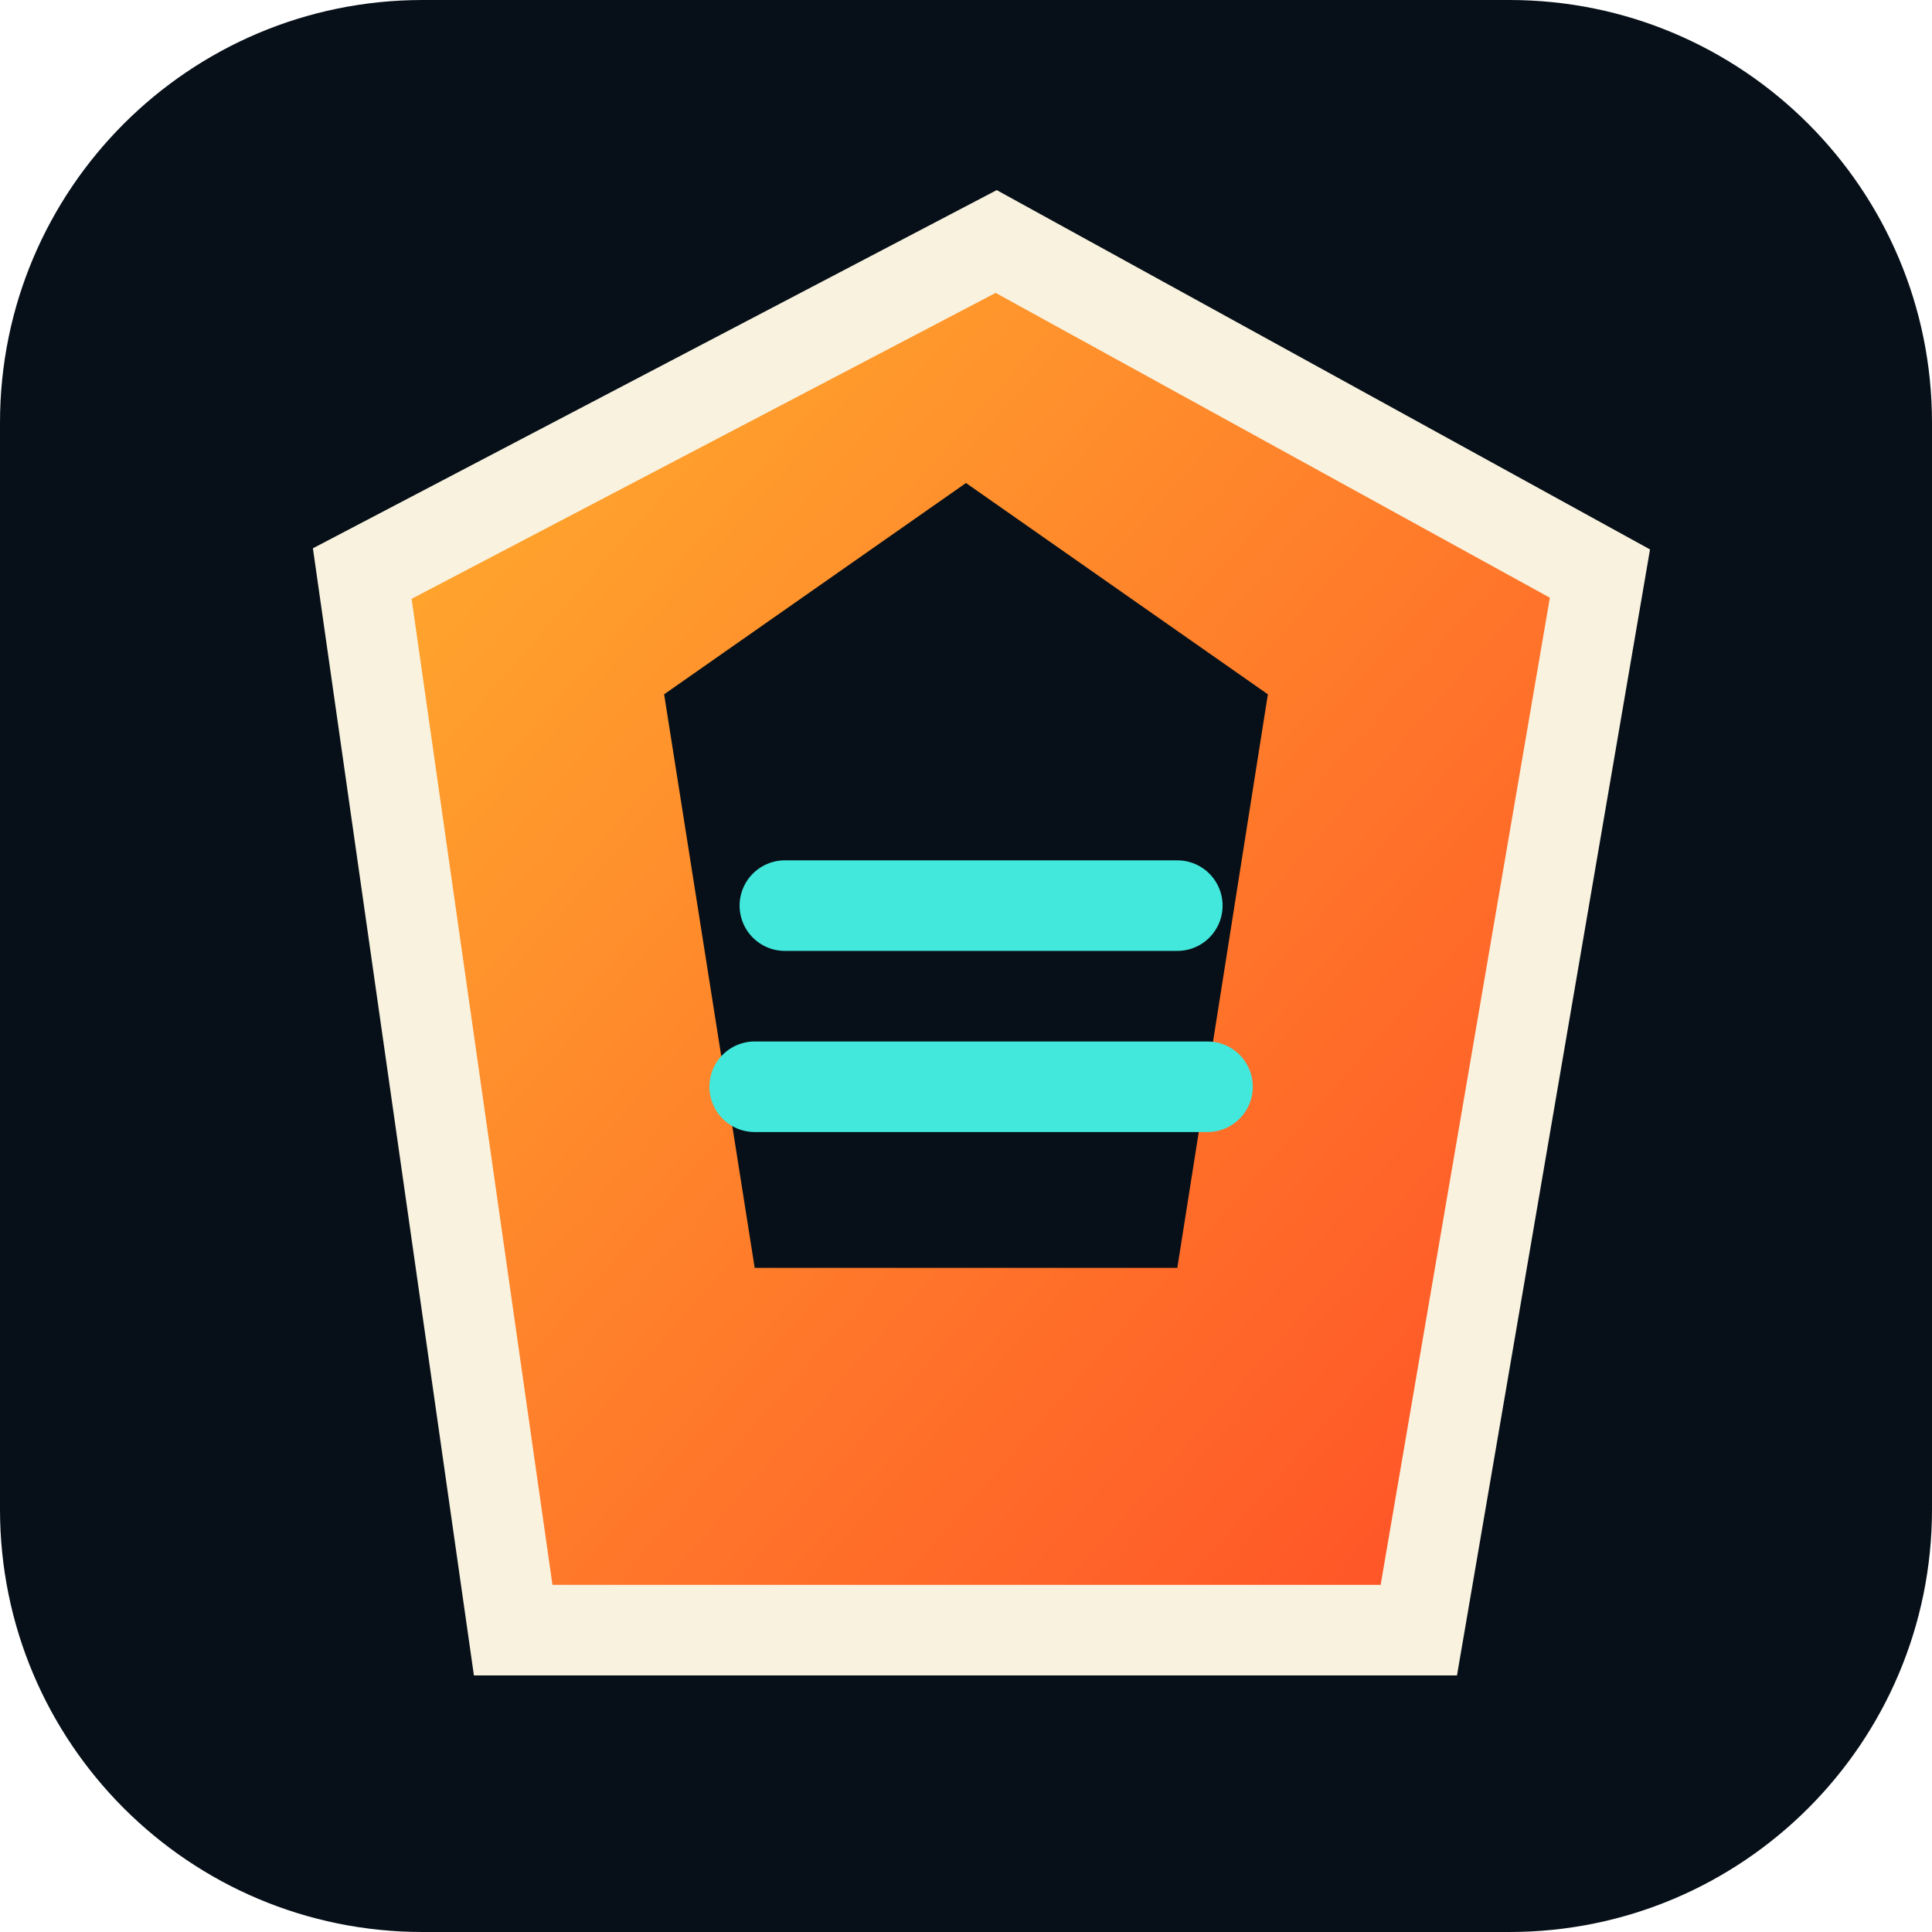
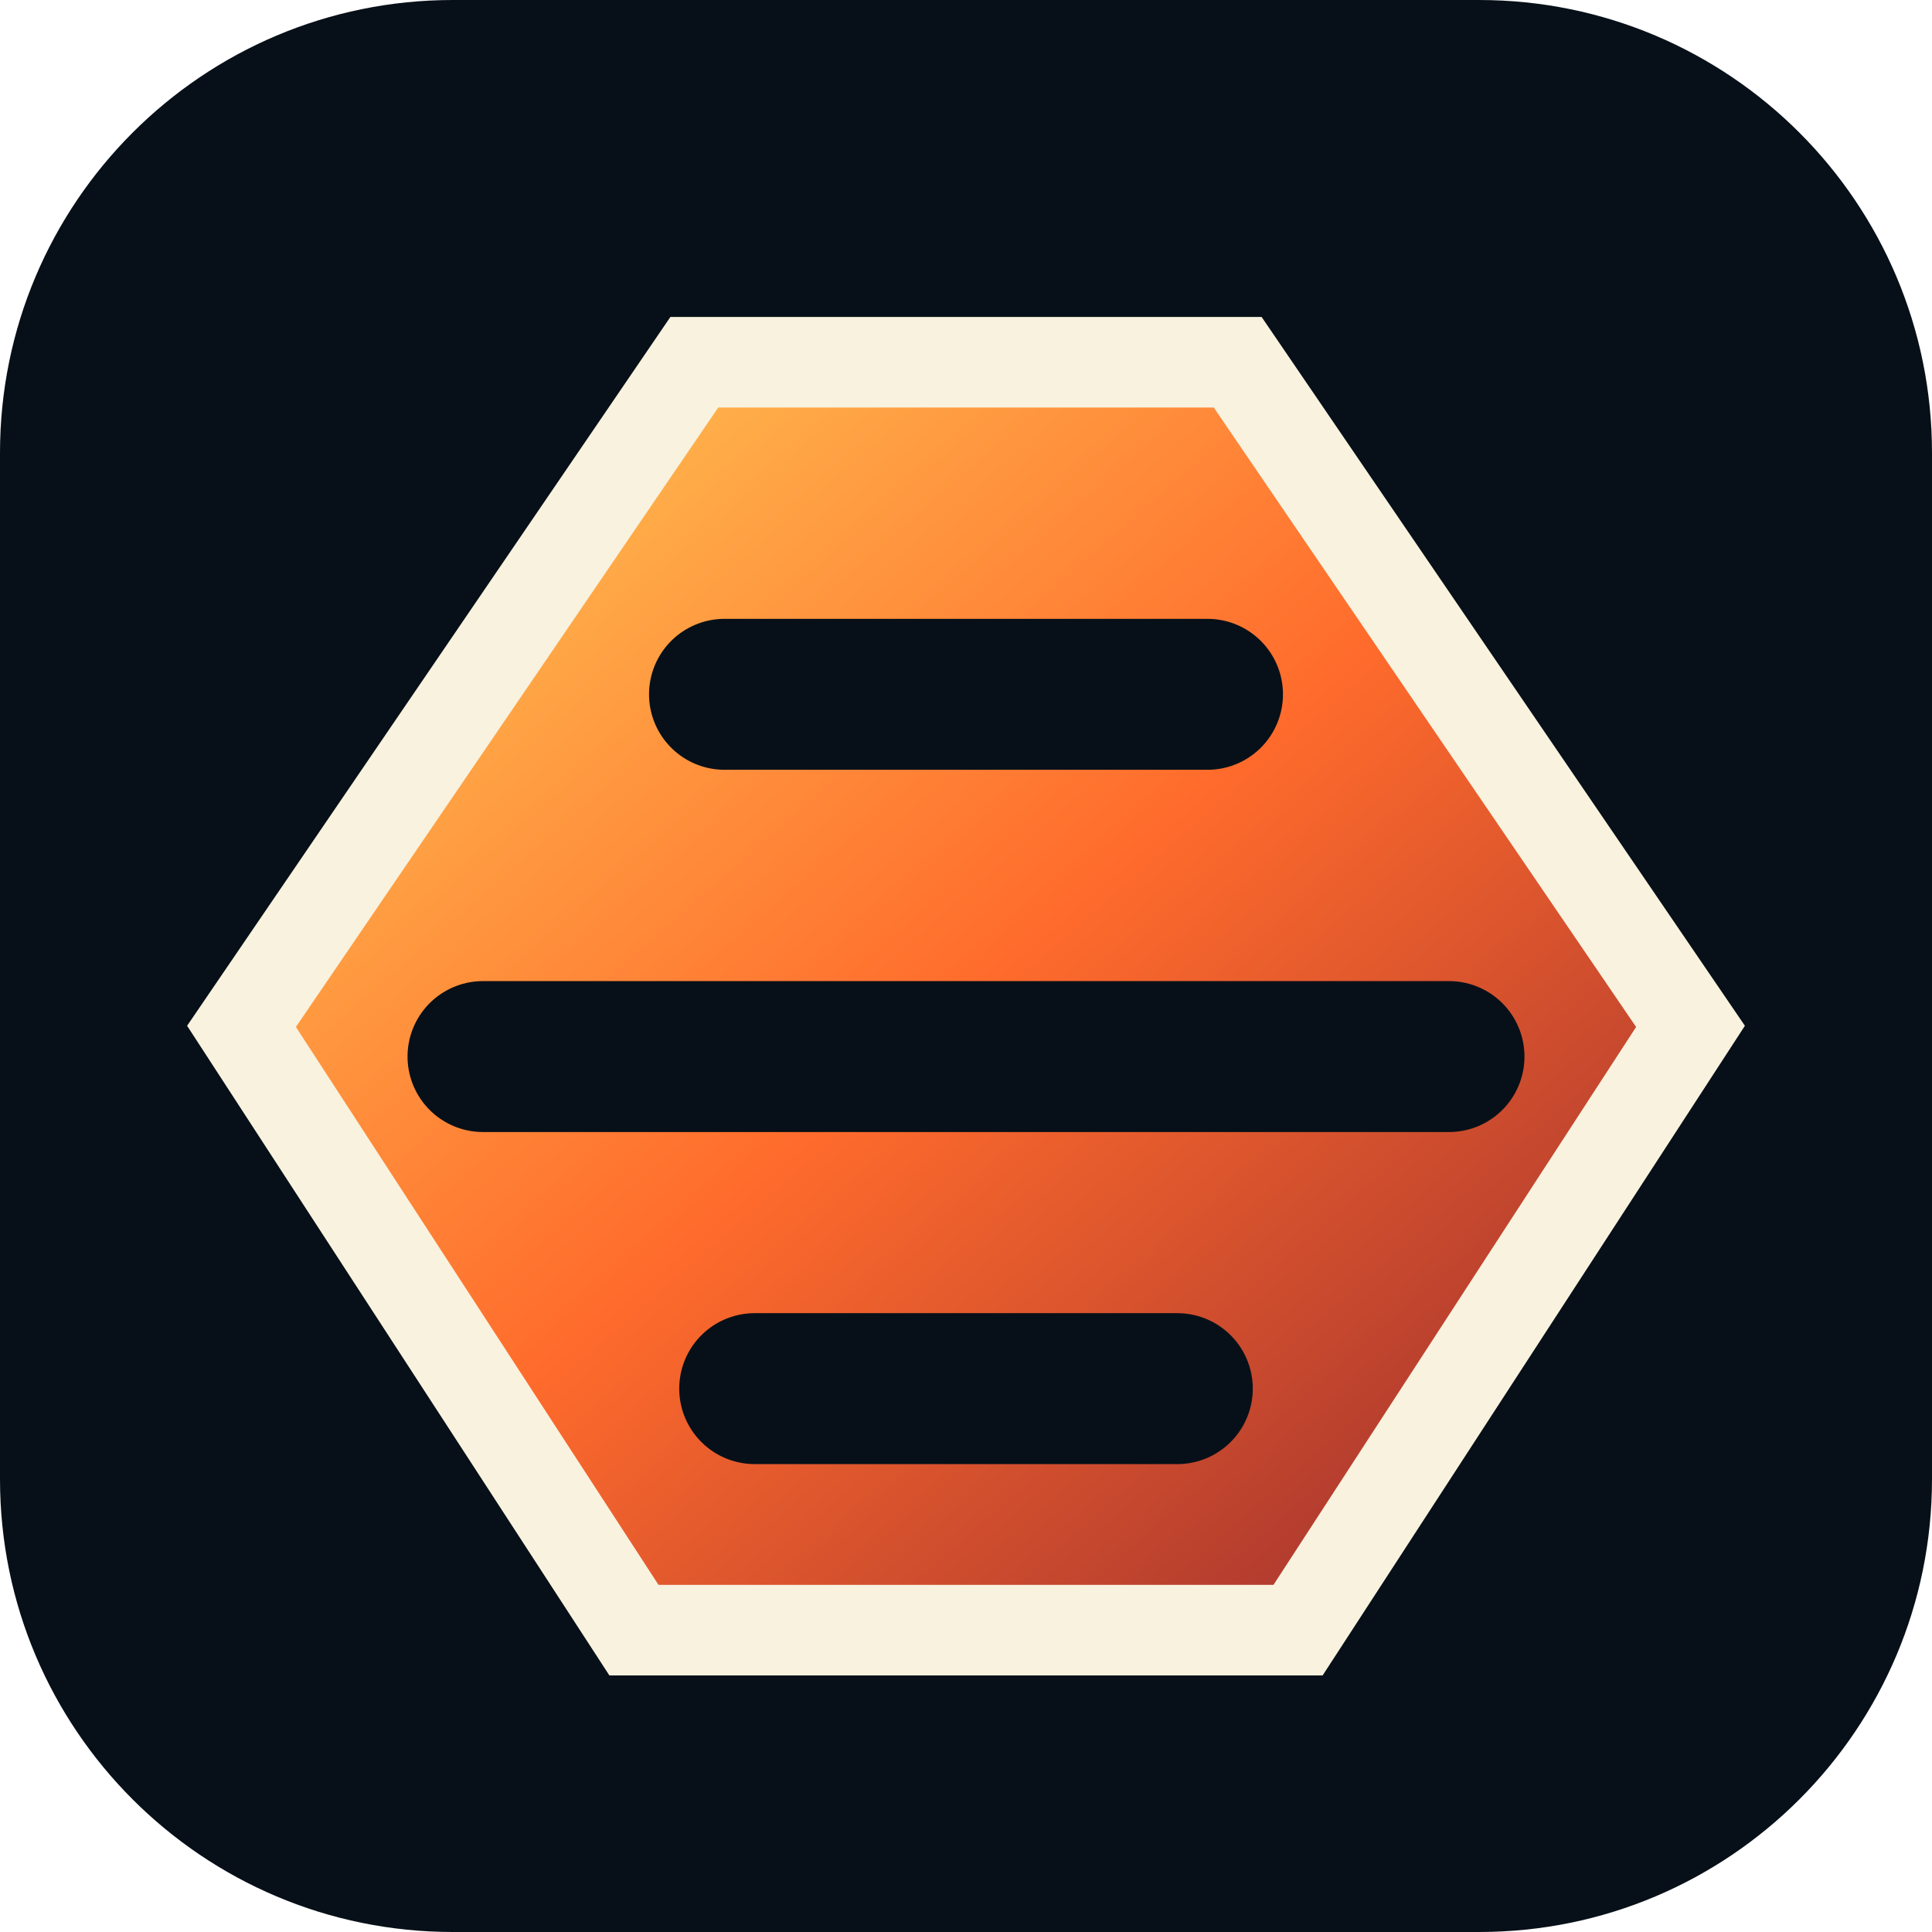
<svg xmlns="http://www.w3.org/2000/svg" viewBox="0 0 64 64">
  <defs>
    <linearGradient id="g" x1="0" y1="0" x2="1" y2="1">
-       <stop stop-color="#ffb32e" />
-       <stop offset="1" stop-color="#ff4b27" />
+       <stop stop-color="#ffd45a" />
+       <stop offset=".5" stop-color="#ff6b2c" />
+       <stop offset="1" stop-color="#8f2630" />
    </linearGradient>
  </defs>
-   <rect width="64" height="64" rx="14" fill="#071018" />
-   <path d="M12 19 33 8l20 11-6 35H17z" fill="url(#g)" stroke="#f8f2df" stroke-width="3" />
-   <path d="m22 23 10-7 10 7-3 19H25z" fill="#071018" />
-   <path d="M26 30h13M25 36h15" stroke="#42e8dc" stroke-width="3" stroke-linecap="round" />
+   <rect width="64" height="64" rx="15" fill="#071018" />
+   <path d="M8 34L23 12h18l15 22-13 20H21Z" fill="url(#g)" stroke="#f8f2df" stroke-width="3" />
+   <path d="M16 35h32M24 23h16M25 46h14" stroke="#071018" stroke-width="5" stroke-linecap="round" />
</svg>
